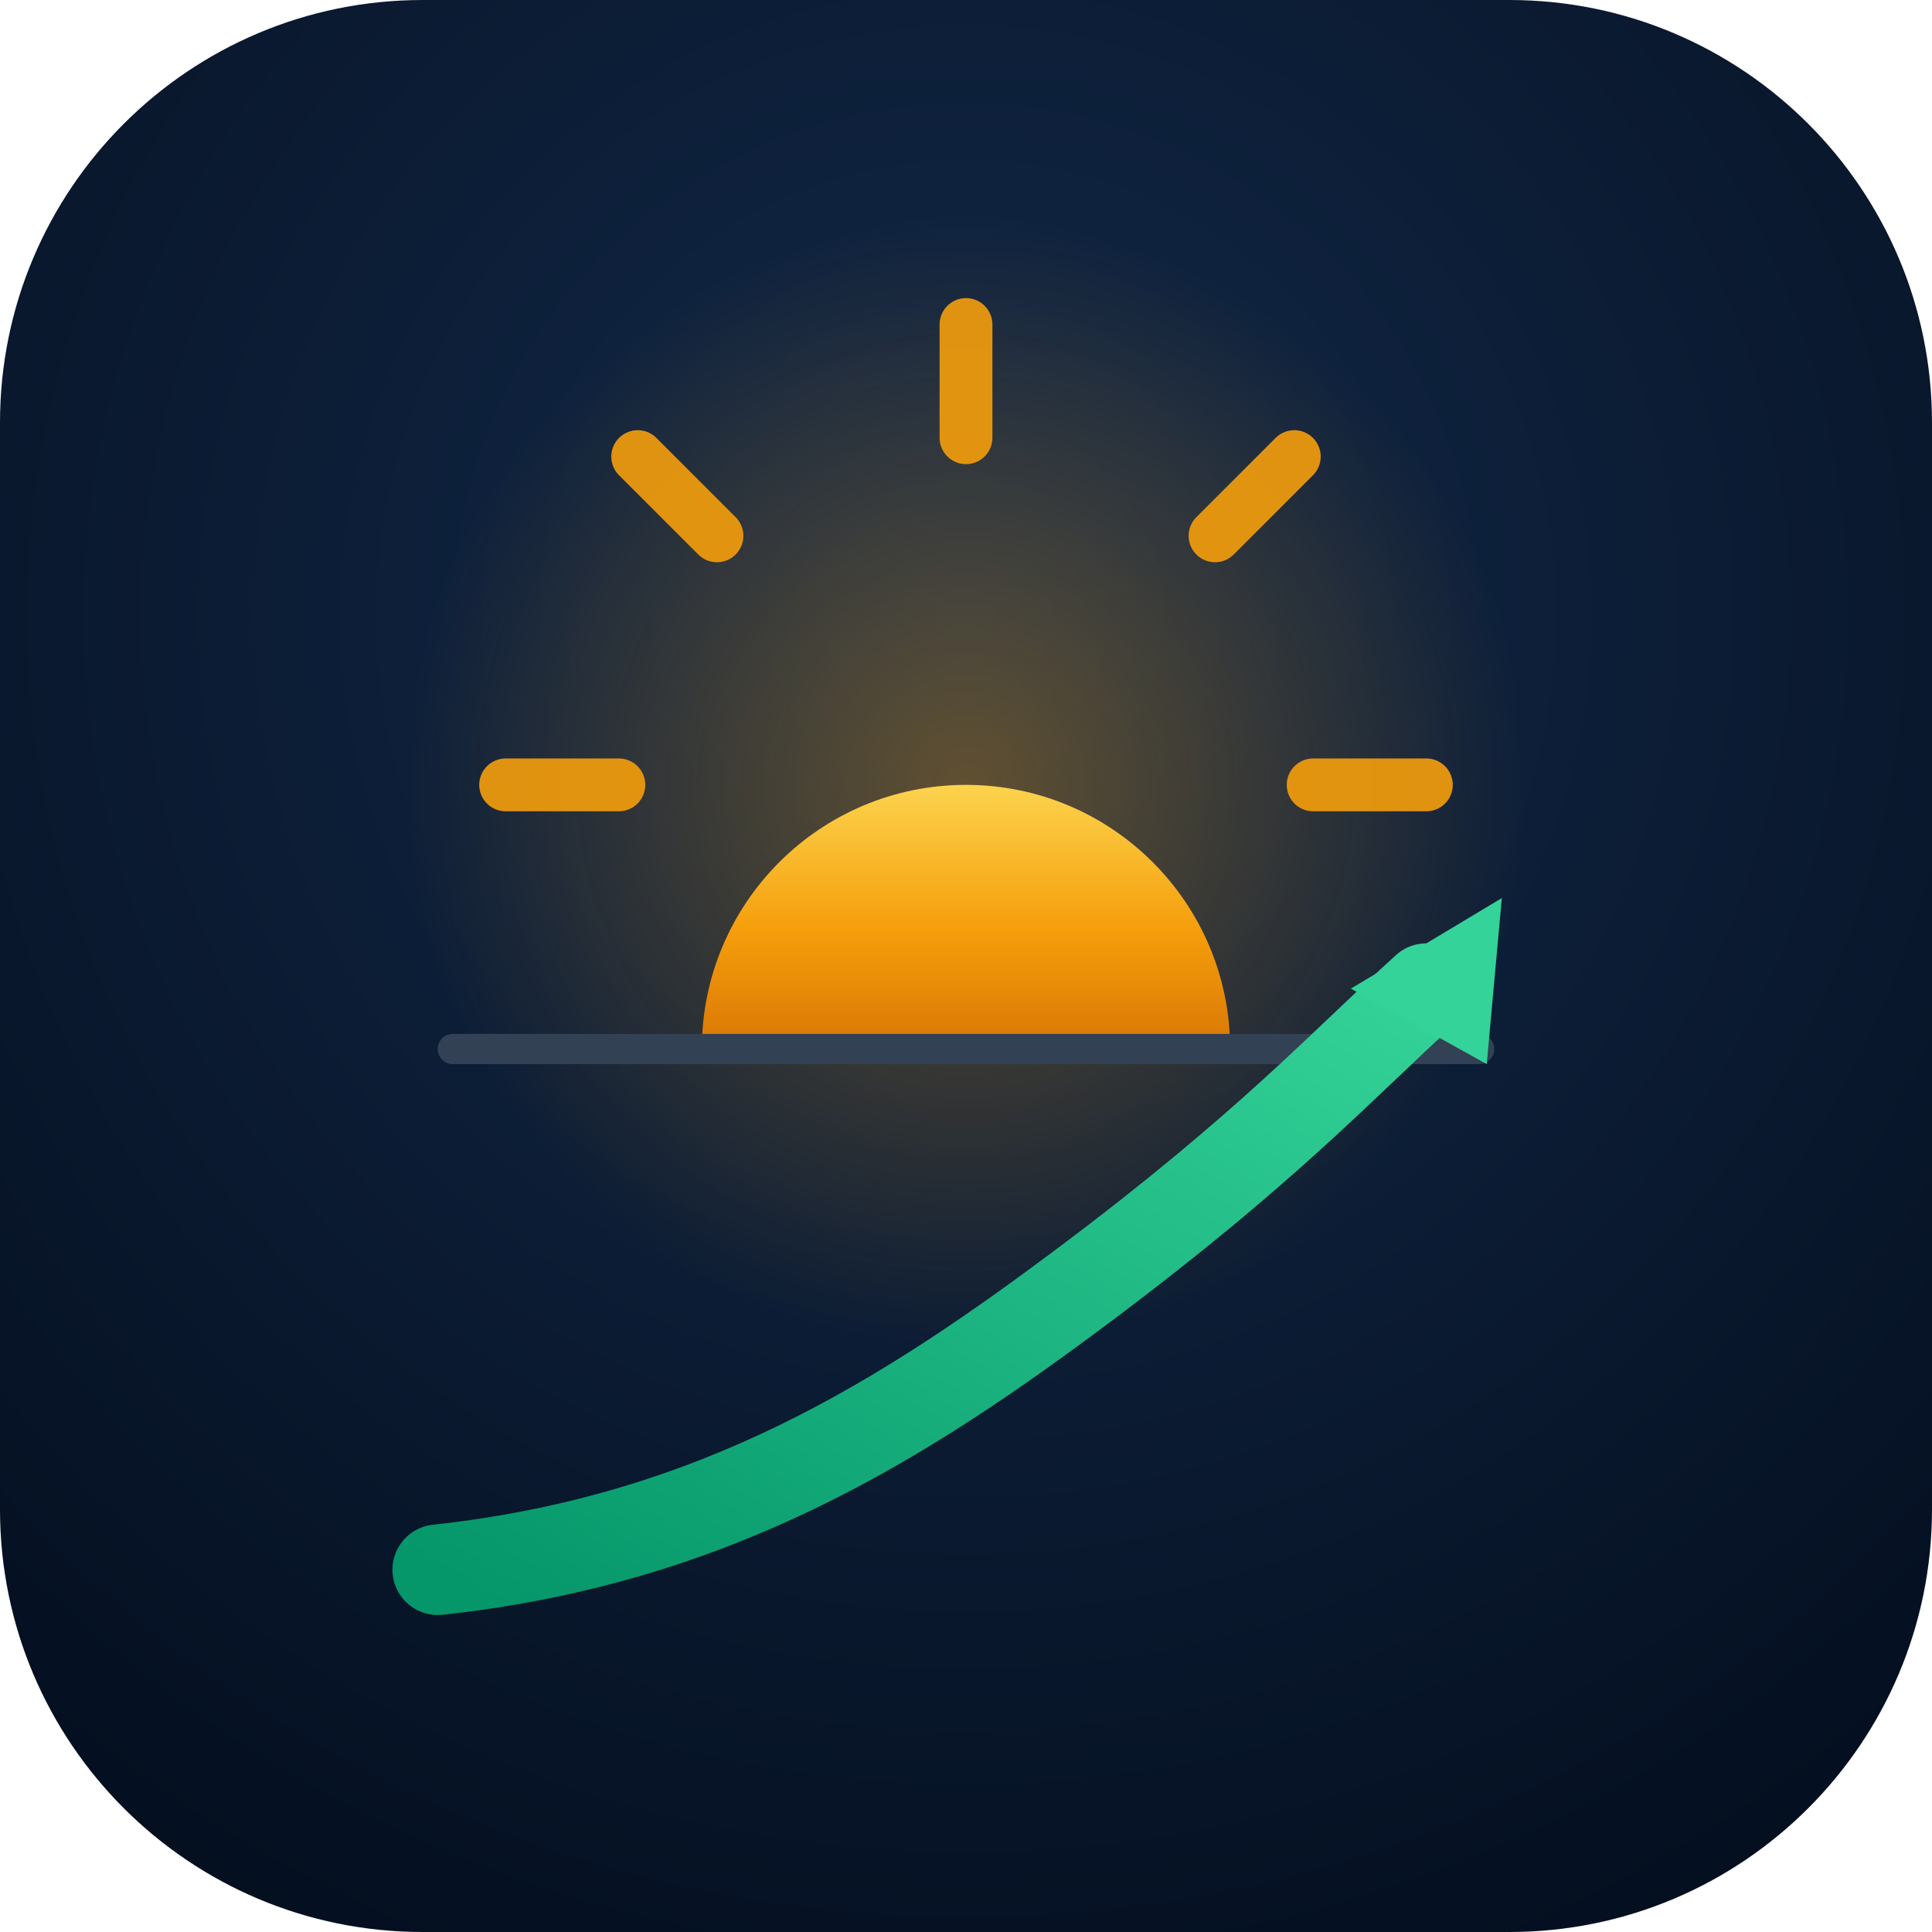
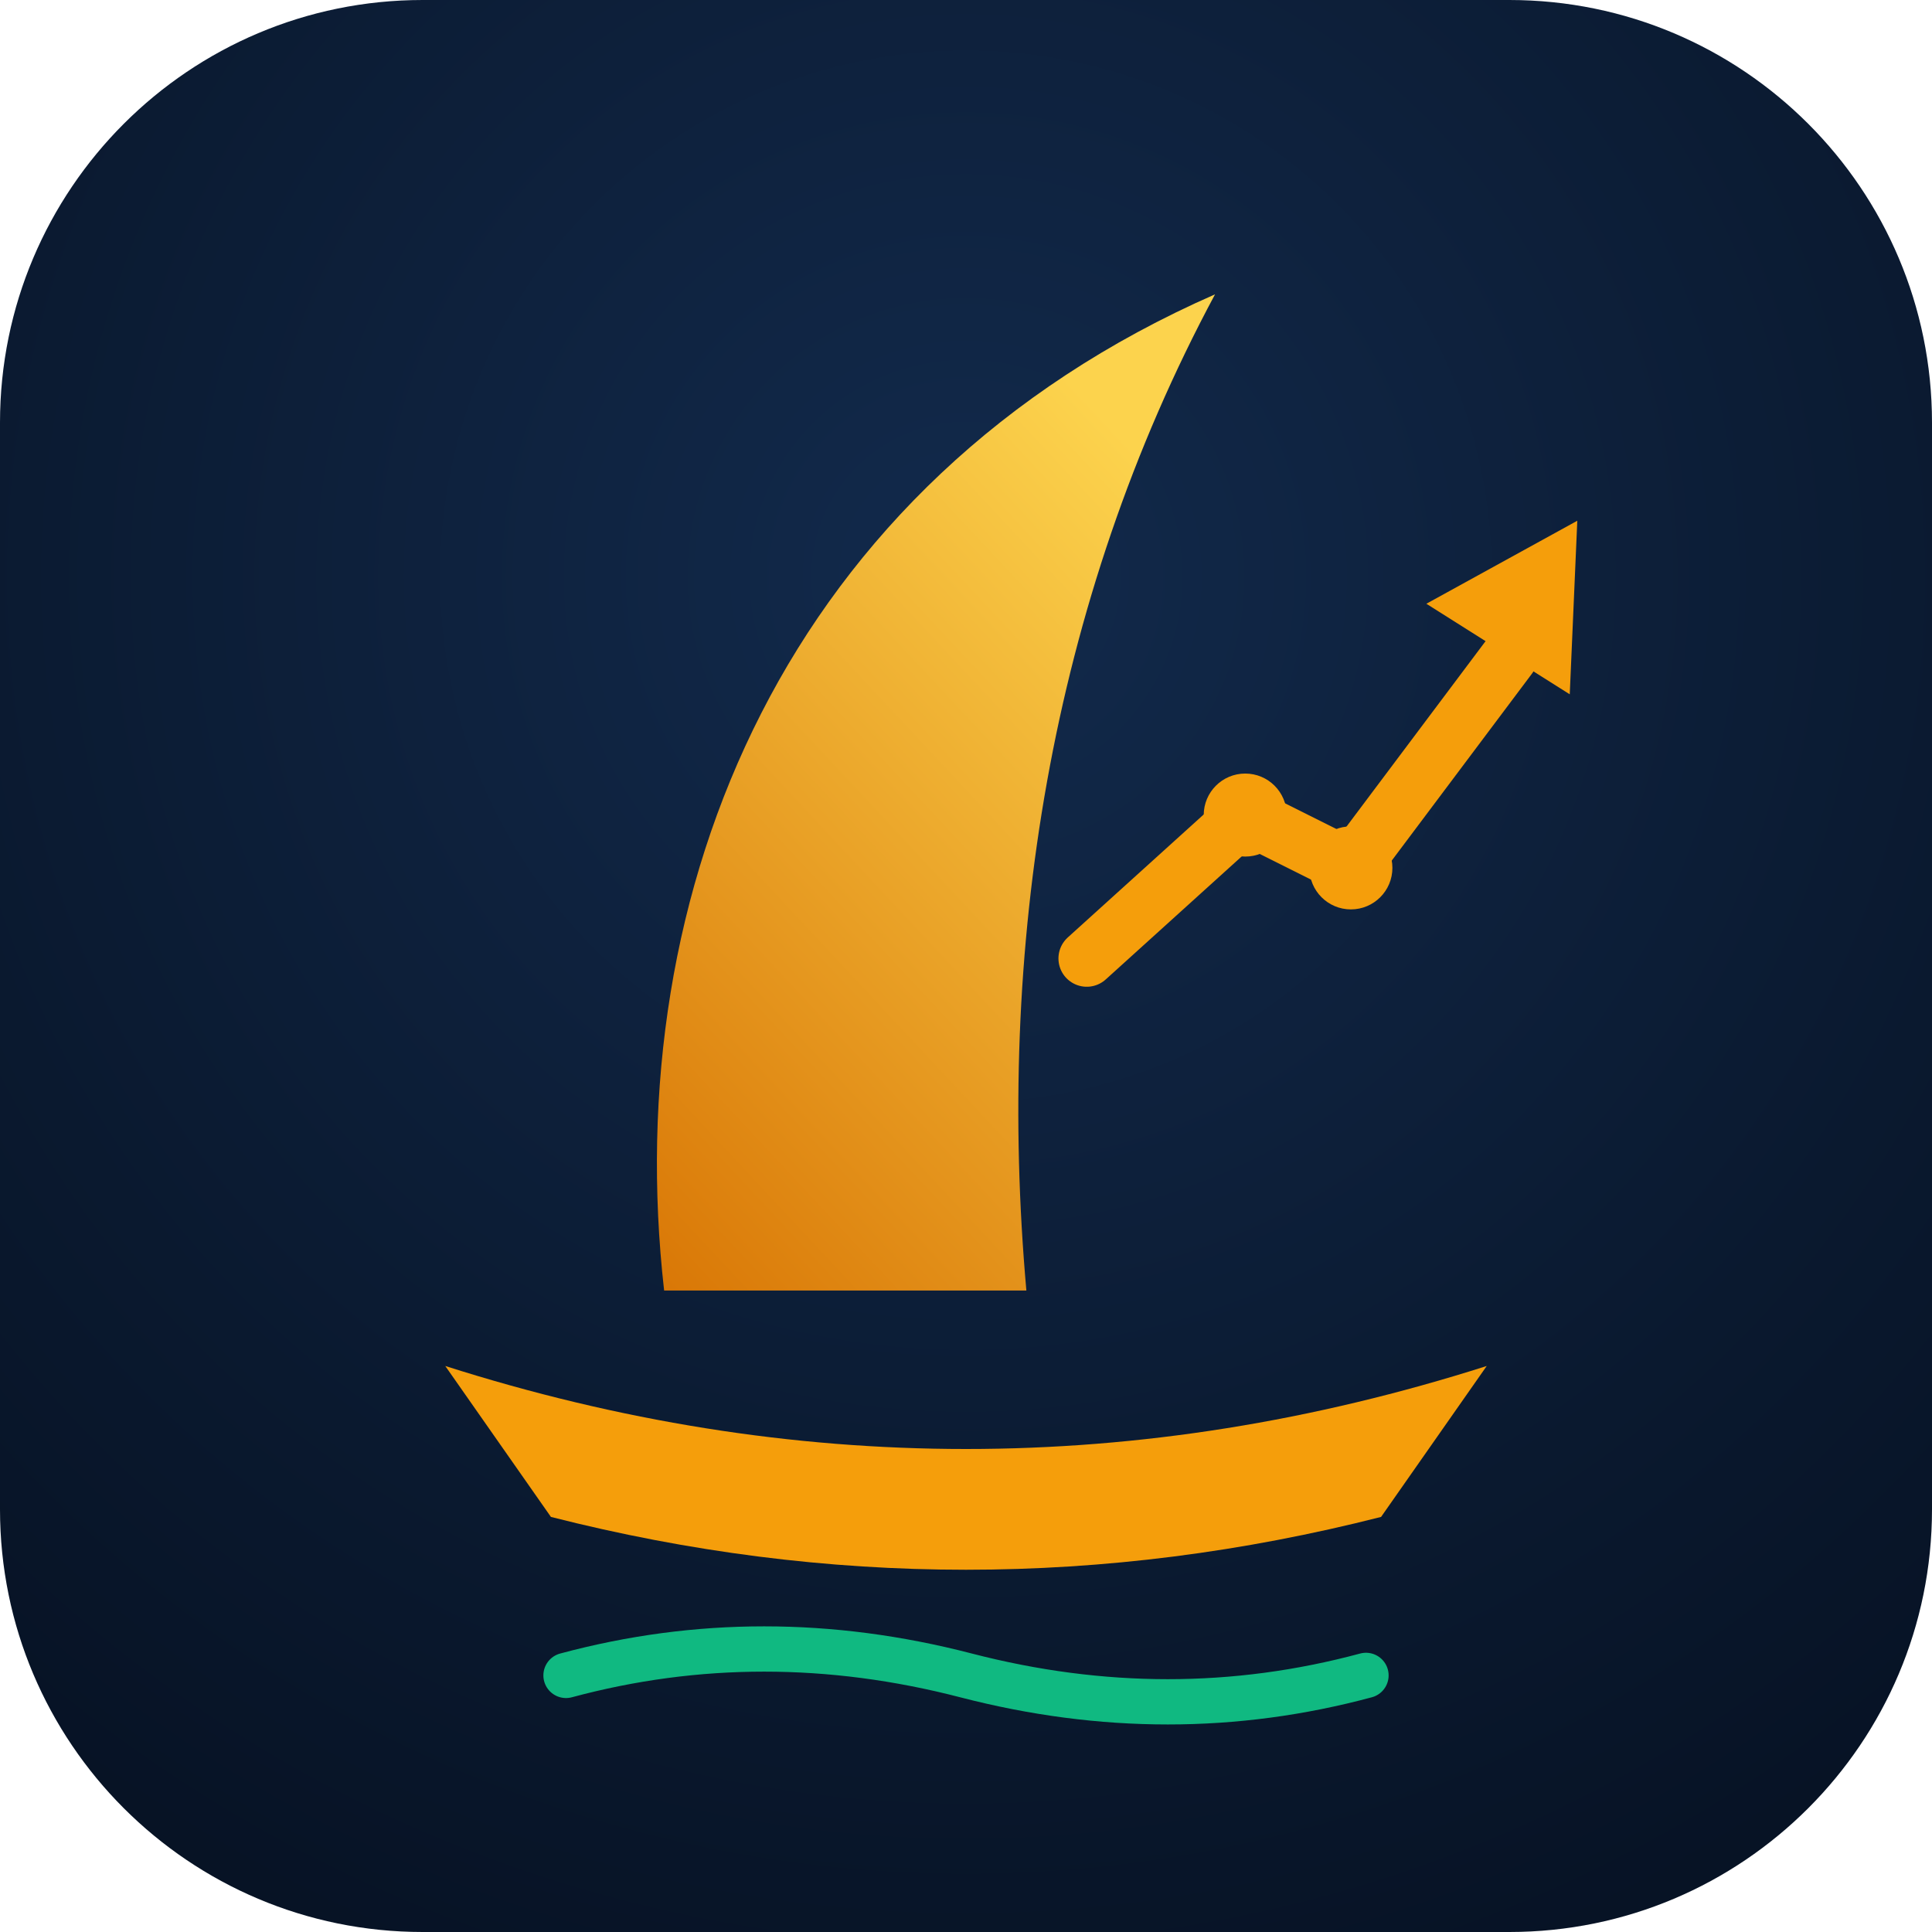
<svg xmlns="http://www.w3.org/2000/svg" viewBox="0 0 512 512">
  <defs>
-     <radialGradient id="bg" cx="50%" cy="32%" r="85%">
-       <stop offset="0%" stop-color="#12294A" />
-       <stop offset="55%" stop-color="#0A192F" />
-       <stop offset="100%" stop-color="#020C1B" />
+     <radialGradient id="bg" cx="50%" cy="30%" r="90%">
+       <stop offset="0%" stop-color="#122A4C" />
+       <stop offset="60%" stop-color="#0A192F" />
+       <stop offset="100%" stop-color="#050F1F" />
    </radialGradient>
-     <linearGradient id="sun" x1="0" y1="0" x2="0" y2="1">
-       <stop offset="0%" stop-color="#FCD34D" />
-       <stop offset="55%" stop-color="#F59E0B" />
-       <stop offset="100%" stop-color="#D97706" />
+     <linearGradient id="sail" x1="0" y1="1" x2="0.6" y2="0">
+       <stop offset="0%" stop-color="#D97706" />
+       <stop offset="100%" stop-color="#FCD34D" />
    </linearGradient>
-     <linearGradient id="curve" x1="0" y1="1" x2="1" y2="0">
-       <stop offset="0%" stop-color="#059669" />
-       <stop offset="100%" stop-color="#34D399" />
-     </linearGradient>
-     <radialGradient id="glow" cx="50%" cy="50%" r="50%">
-       <stop offset="0%" stop-color="#F59E0B" stop-opacity="0.35" />
-       <stop offset="100%" stop-color="#F59E0B" stop-opacity="0" />
-     </radialGradient>
  </defs>
  <rect width="512" height="512" rx="112" fill="url(#bg)" />
-   <circle cx="256" cy="208" r="150" fill="url(#glow)" />
-   <g stroke="#F59E0B" stroke-width="14" stroke-linecap="round" opacity="0.9">
-     <line x1="256" y1="86" x2="256" y2="116" />
-     <line x1="169" y1="121" x2="190" y2="142" />
-     <line x1="343" y1="121" x2="322" y2="142" />
-     <line x1="134" y1="208" x2="164" y2="208" />
-     <line x1="378" y1="208" x2="348" y2="208" />
-   </g>
-   <path d="M 186 278 A 70 70 0 1 1 326 278 Z" fill="url(#sun)" />
-   <line x1="120" y1="278" x2="392" y2="278" stroke="#334155" stroke-width="8" stroke-linecap="round" />
-   <path d="M 116 416 C 190 408, 240 376, 288 340 S 356 282, 378 262" fill="none" stroke="url(#curve)" stroke-width="24" stroke-linecap="round" />
-   <path d="M 398 238 L 394 282 L 358 262 Z" fill="#34D399" />
+   <path d="M 176 342 C 164 236, 208 128, 322 78 C 278 160, 264 252, 272 342 Z" fill="url(#sail)" />
+   <path d="M 288 254 L 330 216 L 358 230 L 400 174" fill="none" stroke="#F59E0B" stroke-width="15" stroke-linecap="round" stroke-linejoin="round" />
+   <circle cx="330" cy="216" r="11" fill="#F59E0B" />
+   <circle cx="358" cy="230" r="11" fill="#F59E0B" />
+   <path d="M 418 138 L 416 184 L 378 160 Z" fill="#F59E0B" />
+   <path d="M 118 362 Q 256 406 394 362 L 366 402 Q 256 430 146 402 Z" fill="#F59E0B" />
+   <path d="M 150 444 Q 202 430 256 444 T 362 444" fill="none" stroke="#10B981" stroke-width="12" stroke-linecap="round" />
</svg>
